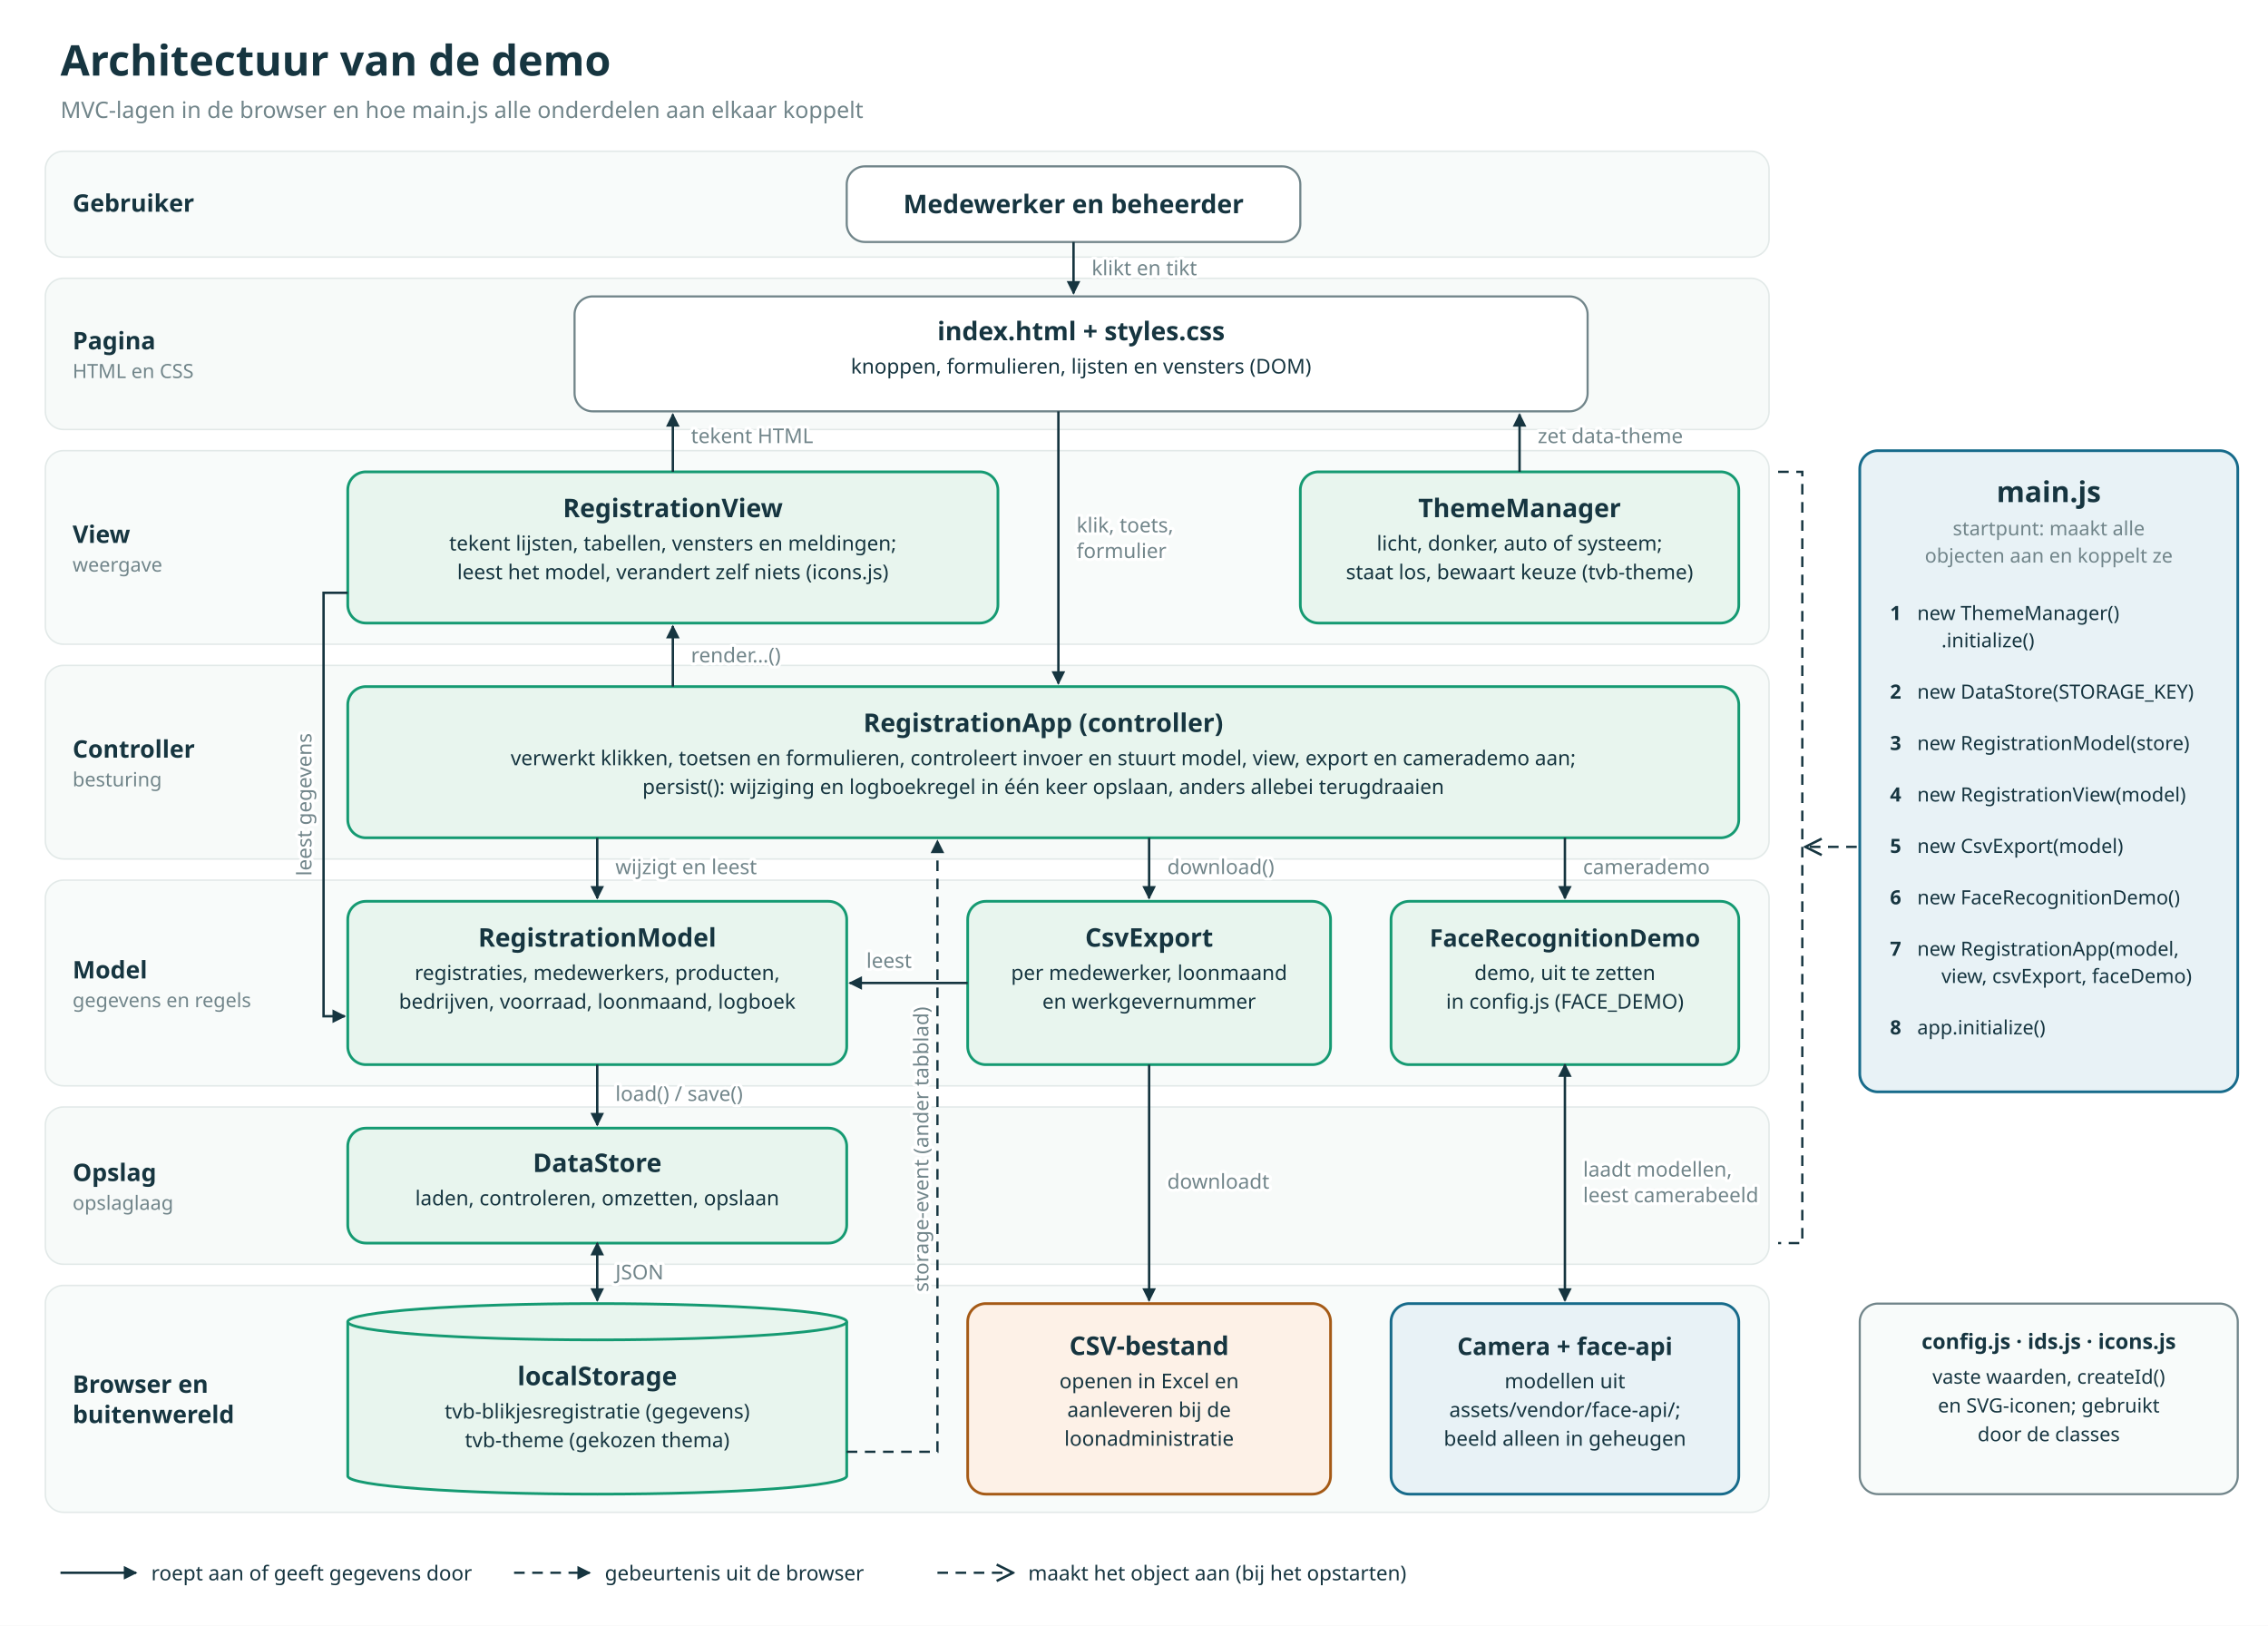
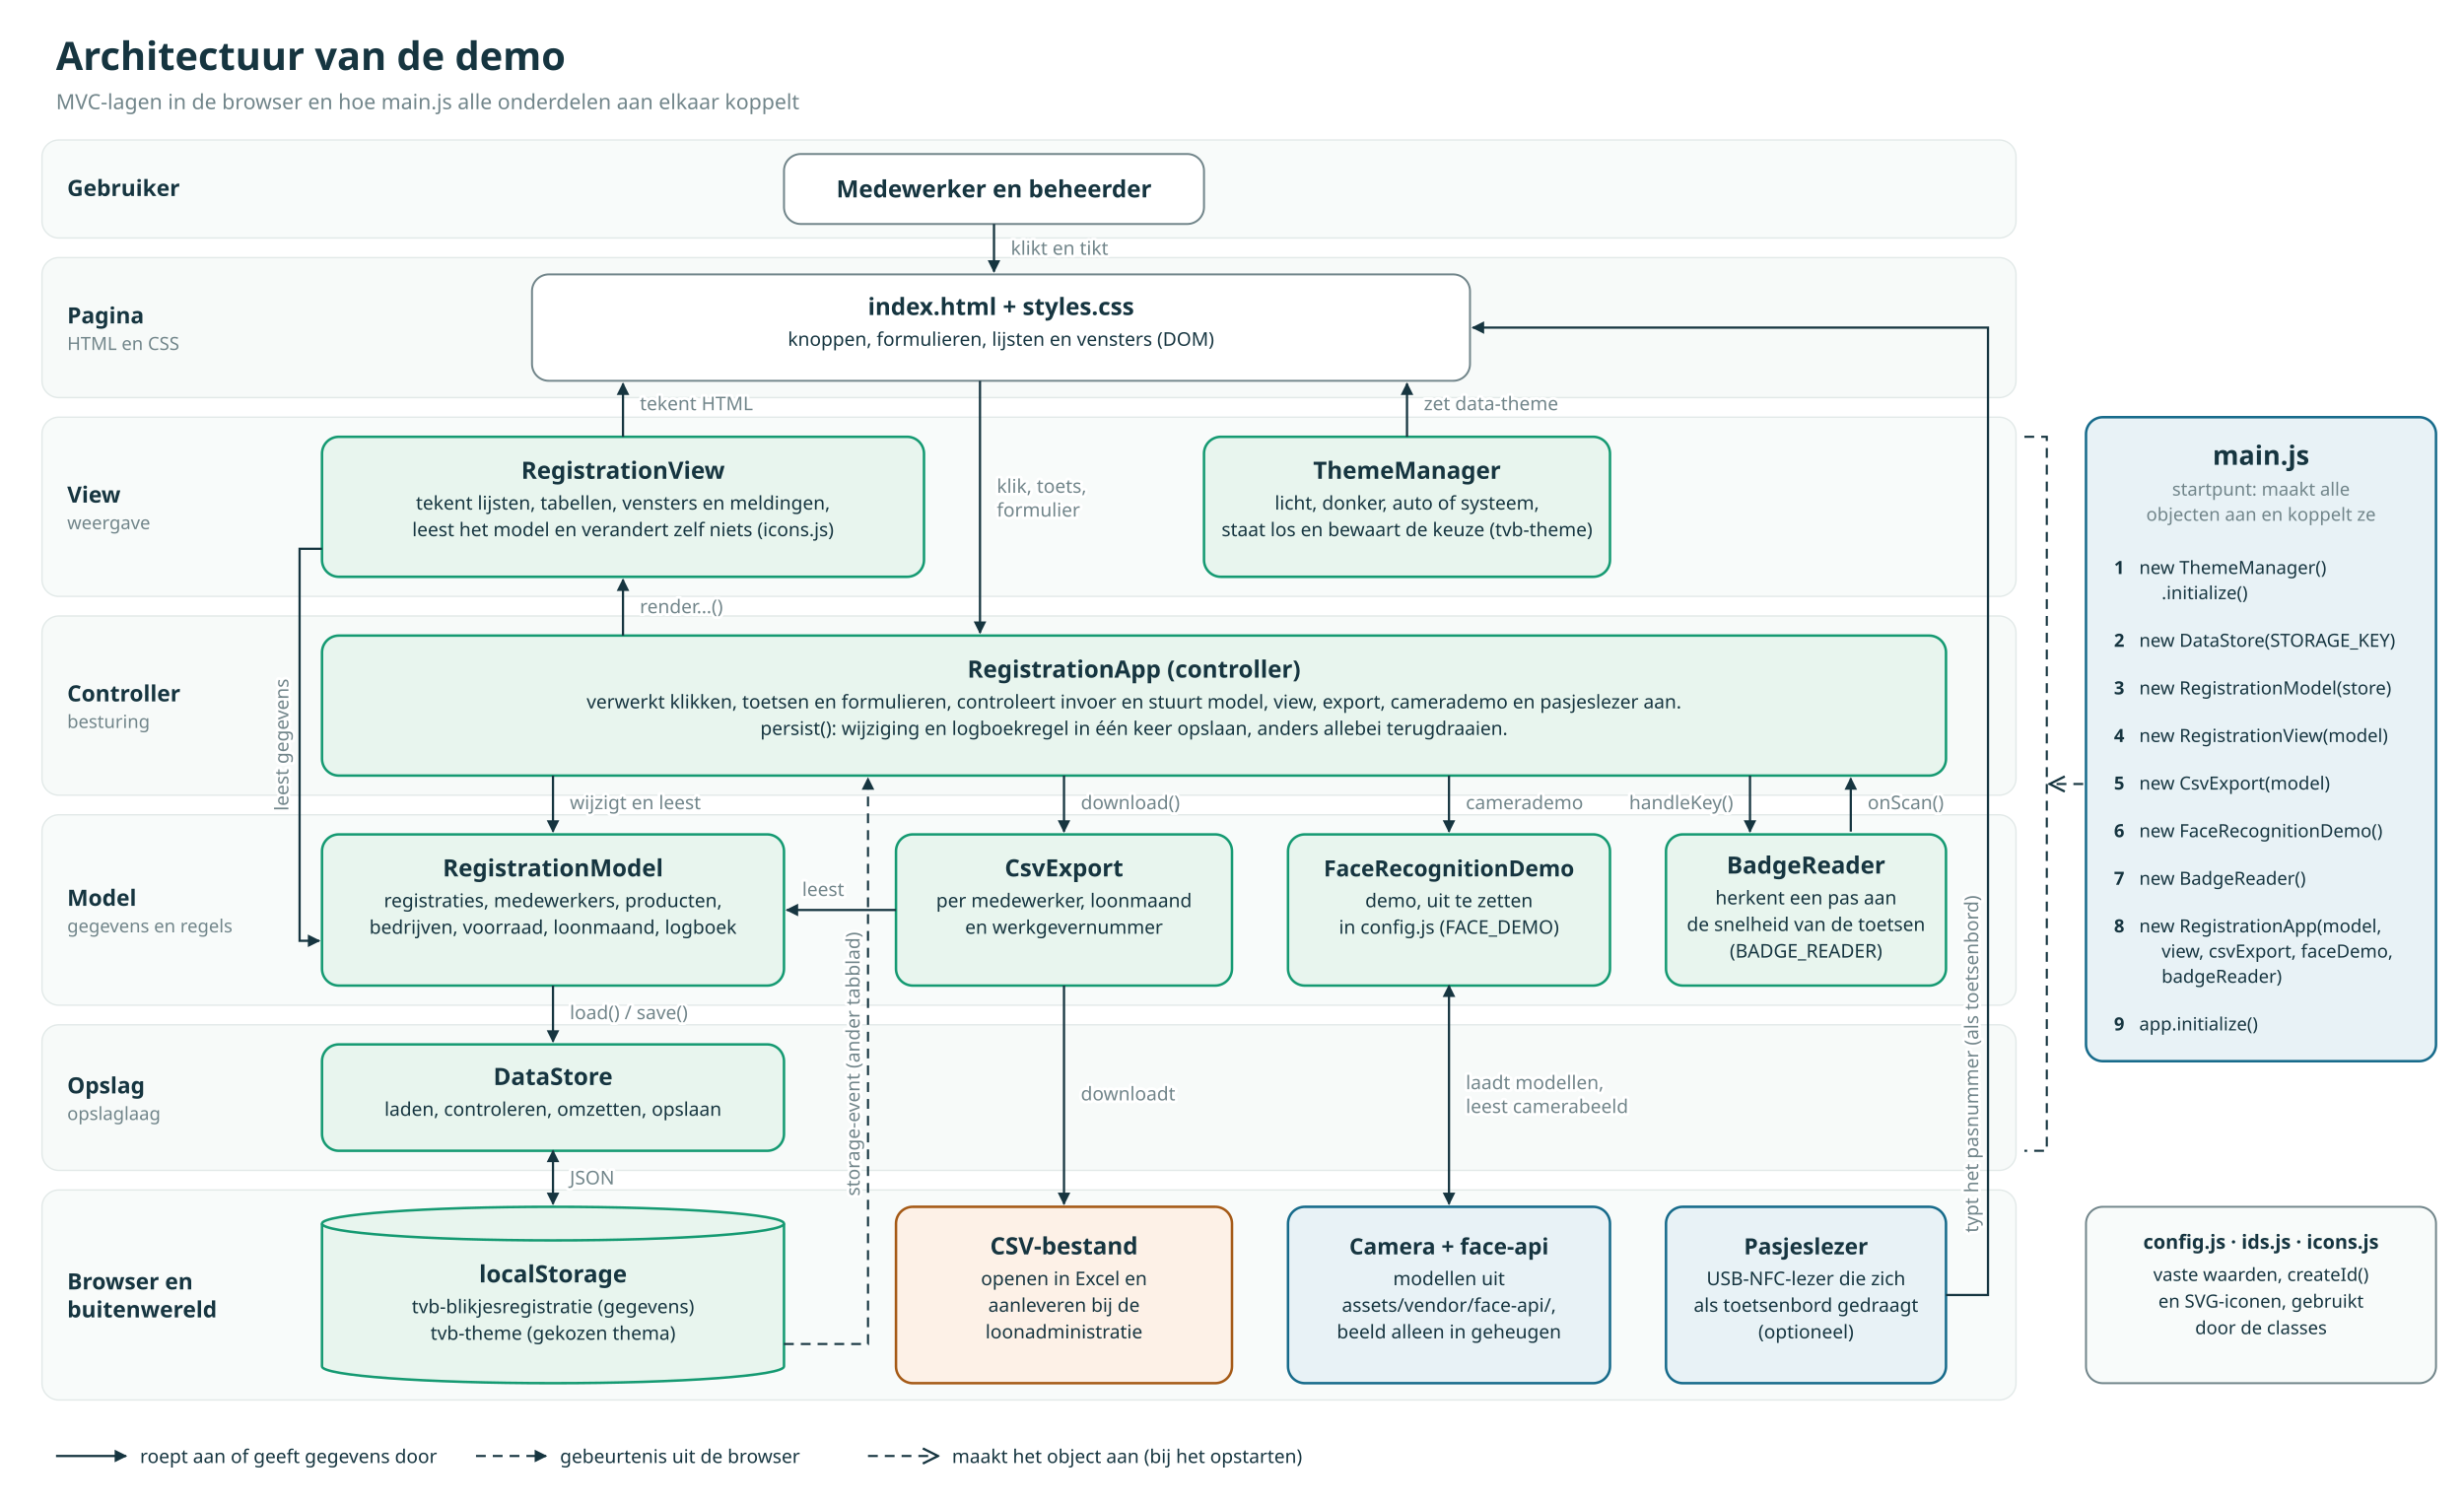
- <svg xmlns="http://www.w3.org/2000/svg" width="1500" height="1075" viewBox="0 0 1500 1075" role="img" aria-labelledby="title desc">
+ <svg xmlns="http://www.w3.org/2000/svg" width="1760" height="1075" viewBox="0 0 1760 1075" role="img" aria-labelledby="title desc">
  <defs>
    <style>
      text { font-family: "DM Sans", sans-serif; fill: #163540; }
      .kop { font-family: "Space Grotesk", "DM Sans", sans-serif; font-weight: 700; }
      .sub { fill: #71858a; }
      .lbl { font-size: 13.5px; fill: #71858a; paint-order: stroke; stroke: #ffffff; stroke-width: 4px; stroke-linejoin: round; }
      .lijn { fill: none; stroke: #163540; stroke-width: 1.6; }
      .stip { fill: none; stroke: #163540; stroke-width: 1.5; stroke-dasharray: 7 5; }
    </style>
    <marker id="pijl" viewBox="0 0 10 10" refX="9" refY="5" markerWidth="9" markerHeight="9" orient="auto-start-reverse" markerUnits="userSpaceOnUse">
      <path d="M0,0 L10,5 L0,10 z" fill="#163540" />
    </marker>
    <marker id="open" viewBox="0 0 12 12" refX="11" refY="6" markerWidth="13" markerHeight="13" orient="auto-start-reverse" markerUnits="userSpaceOnUse">
      <path d="M1,1 L11,6 L1,11" fill="none" stroke="#163540" stroke-width="1.5" />
    </marker>
  </defs>
-   <rect width="1500" height="1075" fill="#ffffff" />
+   <rect width="1760" height="1075" fill="#ffffff" />
  <text x="40" y="50" font-size="28" class="kop">Architectuur van de demo</text>
  <text x="40" y="78" font-size="15" class="sub">MVC-lagen in de browser en hoe main.js alle onderdelen aan elkaar koppelt</text>
-   <rect x="30" y="100" width="1140" height="70" rx="12" fill="#f8fbfa" stroke="#e2e9e8" stroke-width="1" />
+   <rect x="30" y="100" width="1410" height="70" rx="12" fill="#f8fbfa" stroke="#e2e9e8" stroke-width="1" />
  <text x="48" y="140" font-size="16" class="kop">Gebruiker</text>
-   <rect x="30" y="184" width="1140" height="100" rx="12" fill="#f7faf9" stroke="#e2e9e8" stroke-width="1" />
+   <rect x="30" y="184" width="1410" height="100" rx="12" fill="#f7faf9" stroke="#e2e9e8" stroke-width="1" />
  <text x="48" y="231" font-size="16" class="kop">Pagina</text>
  <text x="48" y="250" font-size="13" class="sub">HTML en CSS</text>
-   <rect x="30" y="298" width="1140" height="128" rx="12" fill="#f8fbfa" stroke="#e2e9e8" stroke-width="1" />
+   <rect x="30" y="298" width="1410" height="128" rx="12" fill="#f8fbfa" stroke="#e2e9e8" stroke-width="1" />
  <text x="48" y="359" font-size="16" class="kop">View</text>
  <text x="48" y="378" font-size="13" class="sub">weergave</text>
-   <rect x="30" y="440" width="1140" height="128" rx="12" fill="#f7faf9" stroke="#e2e9e8" stroke-width="1" />
+   <rect x="30" y="440" width="1410" height="128" rx="12" fill="#f7faf9" stroke="#e2e9e8" stroke-width="1" />
  <text x="48" y="501" font-size="16" class="kop">Controller</text>
  <text x="48" y="520" font-size="13" class="sub">besturing</text>
-   <rect x="30" y="582" width="1140" height="136" rx="12" fill="#f8fbfa" stroke="#e2e9e8" stroke-width="1" />
+   <rect x="30" y="582" width="1410" height="136" rx="12" fill="#f8fbfa" stroke="#e2e9e8" stroke-width="1" />
  <text x="48" y="647" font-size="16" class="kop">Model</text>
  <text x="48" y="666" font-size="13" class="sub">gegevens en regels</text>
-   <rect x="30" y="732" width="1140" height="104" rx="12" fill="#f7faf9" stroke="#e2e9e8" stroke-width="1" />
+   <rect x="30" y="732" width="1410" height="104" rx="12" fill="#f7faf9" stroke="#e2e9e8" stroke-width="1" />
  <text x="48" y="781" font-size="16" class="kop">Opslag</text>
  <text x="48" y="800" font-size="13" class="sub">opslaglaag</text>
-   <rect x="30" y="850" width="1140" height="150" rx="12" fill="#f8fbfa" stroke="#e2e9e8" stroke-width="1" />
+   <rect x="30" y="850" width="1410" height="150" rx="12" fill="#f8fbfa" stroke="#e2e9e8" stroke-width="1" />
  <text x="48" y="921" font-size="16" class="kop">Browser en</text>
  <text x="48" y="941" font-size="16" class="kop">buitenwereld</text>
  <rect x="560" y="110" width="300" height="50" rx="12" fill="#ffffff" stroke="#71858a" stroke-width="1.4" class="box" />
  <text x="710" y="141" text-anchor="middle" font-size="17" class="kop">Medewerker en beheerder</text>
  <rect x="380" y="196" width="670" height="76" rx="12" fill="#ffffff" stroke="#71858a" stroke-width="1.4" class="box" />
  <text x="715" y="225" text-anchor="middle" font-size="17" class="kop">index.html + styles.css</text>
  <text x="715" y="247" text-anchor="middle" font-size="13.5">knoppen, formulieren, lijsten en vensters (DOM)</text>
  <rect x="230" y="312" width="430" height="100" rx="12" fill="#e8f5ee" stroke="#159a72" stroke-width="1.8" class="box" />
  <text x="445" y="342" text-anchor="middle" font-size="17" class="kop">RegistrationView</text>
-   <text x="445" y="364" text-anchor="middle" font-size="13.5">tekent lijsten, tabellen, vensters en meldingen;</text>
-   <text x="445" y="383" text-anchor="middle" font-size="13.5">leest het model, verandert zelf niets (icons.js)</text>
+   <text x="445" y="364" text-anchor="middle" font-size="13.5">tekent lijsten, tabellen, vensters en meldingen,</text>
+   <text x="445" y="383" text-anchor="middle" font-size="13.5">leest het model en verandert zelf niets (icons.js)</text>
  <rect x="860" y="312" width="290" height="100" rx="12" fill="#e8f5ee" stroke="#159a72" stroke-width="1.8" class="box" />
  <text x="1005" y="342" text-anchor="middle" font-size="17" class="kop">ThemeManager</text>
-   <text x="1005" y="364" text-anchor="middle" font-size="13.5">licht, donker, auto of systeem;</text>
-   <text x="1005" y="383" text-anchor="middle" font-size="13.5">staat los, bewaart keuze (tvb-theme)</text>
-   <rect x="230" y="454" width="920" height="100" rx="12" fill="#e8f5ee" stroke="#159a72" stroke-width="1.8" class="box" />
-   <text x="690" y="484" text-anchor="middle" font-size="17" class="kop">RegistrationApp (controller)</text>
-   <text x="690" y="506" text-anchor="middle" font-size="13.5">verwerkt klikken, toetsen en formulieren, controleert invoer en stuurt model, view, export en camerademo aan;</text>
-   <text x="690" y="525" text-anchor="middle" font-size="13.5">persist(): wijziging en logboekregel in één keer opslaan, anders allebei terugdraaien</text>
+   <text x="1005" y="364" text-anchor="middle" font-size="13.5">licht, donker, auto of systeem,</text>
+   <text x="1005" y="383" text-anchor="middle" font-size="13.5">staat los en bewaart de keuze (tvb-theme)</text>
+   <rect x="230" y="454" width="1160" height="100" rx="12" fill="#e8f5ee" stroke="#159a72" stroke-width="1.8" class="box" />
+   <text x="810" y="484" text-anchor="middle" font-size="17" class="kop">RegistrationApp (controller)</text>
+   <text x="810" y="506" text-anchor="middle" font-size="13.5">verwerkt klikken, toetsen en formulieren, controleert invoer en stuurt model, view, export, camerademo en pasjeslezer aan.</text>
+   <text x="810" y="525" text-anchor="middle" font-size="13.5">persist(): wijziging en logboekregel in één keer opslaan, anders allebei terugdraaien.</text>
  <rect x="230" y="596" width="330" height="108" rx="12" fill="#e8f5ee" stroke="#159a72" stroke-width="1.8" class="box" />
  <text x="395" y="626" text-anchor="middle" font-size="17" class="kop">RegistrationModel</text>
  <text x="395" y="648" text-anchor="middle" font-size="13.5">registraties, medewerkers, producten,</text>
  <text x="395" y="667" text-anchor="middle" font-size="13.5">bedrijven, voorraad, loonmaand, logboek</text>
  <rect x="640" y="596" width="240" height="108" rx="12" fill="#e8f5ee" stroke="#159a72" stroke-width="1.8" class="box" />
  <text x="760" y="626" text-anchor="middle" font-size="17" class="kop">CsvExport</text>
  <text x="760" y="648" text-anchor="middle" font-size="13.5">per medewerker, loonmaand</text>
  <text x="760" y="667" text-anchor="middle" font-size="13.5">en werkgevernummer</text>
  <rect x="920" y="596" width="230" height="108" rx="12" fill="#e8f5ee" stroke="#159a72" stroke-width="1.8" class="box" />
  <text x="1035" y="626" text-anchor="middle" font-size="16" class="kop">FaceRecognitionDemo</text>
  <text x="1035" y="648" text-anchor="middle" font-size="13.5">demo, uit te zetten</text>
  <text x="1035" y="667" text-anchor="middle" font-size="13.5">in config.js (FACE_DEMO)</text>
+   <rect x="1190" y="596" width="200" height="108" rx="12" fill="#e8f5ee" stroke="#159a72" stroke-width="1.8" class="box" />
+   <text x="1290" y="624" text-anchor="middle" font-size="17" class="kop">BadgeReader</text>
+   <text x="1290" y="646" text-anchor="middle" font-size="13.5">herkent een pas aan</text>
+   <text x="1290" y="665" text-anchor="middle" font-size="13.5">de snelheid van de toetsen</text>
+   <text x="1290" y="684" text-anchor="middle" font-size="13.5">(BADGE_READER)</text>
  <rect x="230" y="746" width="330" height="76" rx="12" fill="#e8f5ee" stroke="#159a72" stroke-width="1.8" class="box" />
  <text x="395" y="775" text-anchor="middle" font-size="17" class="kop">DataStore</text>
  <text x="395" y="797" text-anchor="middle" font-size="13.5">laden, controleren, omzetten, opslaan</text>
  <g class="box">
    <path d="M230,874 V976 A165,12 0 0 0 560,976 V874" fill="#e8f5ee" stroke="#159a72" stroke-width="1.8" />
    <ellipse cx="395" cy="874" rx="165" ry="12" fill="#e8f5ee" stroke="#159a72" stroke-width="1.8" />
  </g>
  <text x="395" y="916" text-anchor="middle" font-size="17" class="kop">localStorage</text>
  <text x="395" y="938" text-anchor="middle" font-size="13.5">tvb-blikjesregistratie (gegevens)</text>
  <text x="395" y="957" text-anchor="middle" font-size="13.5">tvb-theme (gekozen thema)</text>
  <rect x="640" y="862" width="240" height="126" rx="12" fill="#fdf1e7" stroke="#a55a16" stroke-width="1.8" class="box" />
  <text x="760" y="896" text-anchor="middle" font-size="17" class="kop">CSV-bestand</text>
  <text x="760" y="918" text-anchor="middle" font-size="13.5">openen in Excel en</text>
  <text x="760" y="937" text-anchor="middle" font-size="13.5">aanleveren bij de</text>
  <text x="760" y="956" text-anchor="middle" font-size="13.5">loonadministratie</text>
  <rect x="920" y="862" width="230" height="126" rx="12" fill="#e8f2f6" stroke="#176b8b" stroke-width="1.8" class="box" />
  <text x="1035" y="896" text-anchor="middle" font-size="16" class="kop">Camera + face-api</text>
  <text x="1035" y="918" text-anchor="middle" font-size="13.5">modellen uit</text>
-   <text x="1035" y="937" text-anchor="middle" font-size="13.5">assets/vendor/face-api/;</text>
+   <text x="1035" y="937" text-anchor="middle" font-size="13.5">assets/vendor/face-api/,</text>
  <text x="1035" y="956" text-anchor="middle" font-size="13.5">beeld alleen in geheugen</text>
+   <rect x="1190" y="862" width="200" height="126" rx="12" fill="#e8f2f6" stroke="#176b8b" stroke-width="1.8" class="box" />
+   <text x="1290" y="896" text-anchor="middle" font-size="16" class="kop">Pasjeslezer</text>
+   <text x="1290" y="918" text-anchor="middle" font-size="13.5">USB-NFC-lezer die zich</text>
+   <text x="1290" y="937" text-anchor="middle" font-size="13.5">als toetsenbord gedraagt</text>
+   <text x="1290" y="956" text-anchor="middle" font-size="13.5">(optioneel)</text>
  <path d="M710,160 L710,194" class="lijn" marker-end="url(#pijl)" />
  <text x="722" y="182" class="lbl">klikt en tikt</text>
  <path d="M445,312 L445,274" class="lijn" marker-end="url(#pijl)" />
  <text x="457" y="293" class="lbl">tekent HTML</text>
  <path d="M1005,312 L1005,274" class="lijn" marker-end="url(#pijl)" />
  <text x="1017" y="293" class="lbl">zet data-theme</text>
  <path d="M700,272 L700,452" class="lijn" marker-end="url(#pijl)" />
  <text x="712" y="352" class="lbl">klik, toets,</text>
  <text x="712" y="369" class="lbl">formulier</text>
  <path d="M445,454 L445,414" class="lijn" marker-end="url(#pijl)" />
  <text x="457" y="438" class="lbl">render…()</text>
  <path d="M395,554 L395,594" class="lijn" marker-end="url(#pijl)" />
  <text x="407" y="578" class="lbl">wijzigt en leest</text>
  <path d="M760,554 L760,594" class="lijn" marker-end="url(#pijl)" />
  <text x="772" y="578" class="lbl">download()</text>
  <path d="M1035,554 L1035,594" class="lijn" marker-end="url(#pijl)" />
  <text x="1047" y="578" class="lbl">camerademo</text>
  <path d="M230,392 H214 V672 H228" class="lijn" marker-end="url(#pijl)" />
  <text x="206" y="532" text-anchor="middle" class="lbl" transform="rotate(-90 206 532)">leest gegevens</text>
  <path d="M640,650 L562,650" class="lijn" marker-end="url(#pijl)" />
  <text x="588" y="640" text-anchor="middle" class="lbl">leest</text>
  <path d="M395,704 L395,744" class="lijn" marker-end="url(#pijl)" />
  <text x="407" y="728" class="lbl">load() / save()</text>
  <path d="M395,822 L395,860" class="lijn" marker-start="url(#pijl)" marker-end="url(#pijl)" />
  <text x="407" y="846" class="lbl">JSON</text>
  <path d="M760,704 L760,860" class="lijn" marker-end="url(#pijl)" />
  <text x="772" y="786" class="lbl">downloadt</text>
  <path d="M1035,704 L1035,860" class="lijn" marker-start="url(#pijl)" marker-end="url(#pijl)" />
  <text x="1047" y="778" class="lbl">laadt modellen,</text>
  <text x="1047" y="795" class="lbl">leest camerabeeld</text>
+   <path d="M1250,554 L1250,594" class="lijn" marker-end="url(#pijl)" />
+   <text x="1238" y="578" text-anchor="end" class="lbl">handleKey()</text>
+   <path d="M1322,594 L1322,556" class="lijn" marker-end="url(#pijl)" />
+   <text x="1334" y="578" class="lbl">onScan()</text>
+   <path d="M1390,925 H1420 V234 H1052" class="lijn" marker-end="url(#pijl)" />
+   <text x="1413" y="760" text-anchor="middle" class="lbl" transform="rotate(-90 1413 760)">typt het pasnummer (als toetsenbord)</text>
  <path d="M560,960 H620 V556" class="stip" marker-end="url(#pijl)" />
  <text x="614" y="760" text-anchor="middle" class="lbl" transform="rotate(-90 614 760)">storage-event (ander tabblad)</text>
-   <rect x="1230" y="298" width="250" height="424" rx="12" fill="#e8f2f6" stroke="#176b8b" stroke-width="1.8" class="box" />
-   <text x="1355" y="332" text-anchor="middle" font-size="19" class="kop">main.js</text>
-   <text x="1355" y="354" text-anchor="middle" font-size="13" class="sub">startpunt: maakt alle</text>
-   <text x="1355" y="372" text-anchor="middle" font-size="13" class="sub">objecten aan en koppelt ze</text>
-   <text x="1250" y="410" font-size="13" font-weight="700" fill="#176b8b">1</text>
-   <text x="1268" y="410" font-size="13">new ThemeManager()</text>
-   <text x="1284" y="428" font-size="13">.initialize()</text>
-   <text x="1250" y="462" font-size="13" font-weight="700" fill="#176b8b">2</text>
-   <text x="1268" y="462" font-size="13">new DataStore(STORAGE_KEY)</text>
-   <text x="1250" y="496" font-size="13" font-weight="700" fill="#176b8b">3</text>
-   <text x="1268" y="496" font-size="13">new RegistrationModel(store)</text>
-   <text x="1250" y="530" font-size="13" font-weight="700" fill="#176b8b">4</text>
-   <text x="1268" y="530" font-size="13">new RegistrationView(model)</text>
-   <text x="1250" y="564" font-size="13" font-weight="700" fill="#176b8b">5</text>
-   <text x="1268" y="564" font-size="13">new CsvExport(model)</text>
-   <text x="1250" y="598" font-size="13" font-weight="700" fill="#176b8b">6</text>
-   <text x="1268" y="598" font-size="13">new FaceRecognitionDemo()</text>
-   <text x="1250" y="632" font-size="13" font-weight="700" fill="#176b8b">7</text>
-   <text x="1268" y="632" font-size="13">new RegistrationApp(model,</text>
-   <text x="1284" y="650" font-size="13">view, csvExport, faceDemo)</text>
-   <text x="1250" y="684" font-size="13" font-weight="700" fill="#176b8b">8</text>
-   <text x="1268" y="684" font-size="13">app.initialize()</text>
-   <path d="M1176,312 H1192 V822 H1176" class="stip" />
-   <path d="M1228,560 L1194,560" class="stip" marker-end="url(#open)" />
-   <rect x="1230" y="862" width="250" height="126" rx="12" fill="#f8fbfa" stroke="#71858a" stroke-width="1.4" class="box" />
-   <text x="1355" y="892" text-anchor="middle" font-size="14" class="kop">config.js · ids.js · icons.js</text>
-   <text x="1355" y="915" text-anchor="middle" font-size="13">vaste waarden, createId()</text>
-   <text x="1355" y="934" text-anchor="middle" font-size="13">en SVG-iconen; gebruikt</text>
-   <text x="1355" y="953" text-anchor="middle" font-size="13">door de classes</text>
+   <rect x="1490" y="298" width="250" height="460" rx="12" fill="#e8f2f6" stroke="#176b8b" stroke-width="1.8" class="box" />
+   <text x="1615" y="332" text-anchor="middle" font-size="19" class="kop">main.js</text>
+   <text x="1615" y="354" text-anchor="middle" font-size="13" class="sub">startpunt: maakt alle</text>
+   <text x="1615" y="372" text-anchor="middle" font-size="13" class="sub">objecten aan en koppelt ze</text>
+   <text x="1510" y="410" font-size="13" font-weight="700" fill="#176b8b">1</text>
+   <text x="1528" y="410" font-size="13">new ThemeManager()</text>
+   <text x="1544" y="428" font-size="13">.initialize()</text>
+   <text x="1510" y="462" font-size="13" font-weight="700" fill="#176b8b">2</text>
+   <text x="1528" y="462" font-size="13">new DataStore(STORAGE_KEY)</text>
+   <text x="1510" y="496" font-size="13" font-weight="700" fill="#176b8b">3</text>
+   <text x="1528" y="496" font-size="13">new RegistrationModel(store)</text>
+   <text x="1510" y="530" font-size="13" font-weight="700" fill="#176b8b">4</text>
+   <text x="1528" y="530" font-size="13">new RegistrationView(model)</text>
+   <text x="1510" y="564" font-size="13" font-weight="700" fill="#176b8b">5</text>
+   <text x="1528" y="564" font-size="13">new CsvExport(model)</text>
+   <text x="1510" y="598" font-size="13" font-weight="700" fill="#176b8b">6</text>
+   <text x="1528" y="598" font-size="13">new FaceRecognitionDemo()</text>
+   <text x="1510" y="632" font-size="13" font-weight="700" fill="#176b8b">7</text>
+   <text x="1528" y="632" font-size="13">new BadgeReader()</text>
+   <text x="1510" y="666" font-size="13" font-weight="700" fill="#176b8b">8</text>
+   <text x="1528" y="666" font-size="13">new RegistrationApp(model,</text>
+   <text x="1544" y="684" font-size="13">view, csvExport, faceDemo,</text>
+   <text x="1544" y="702" font-size="13">badgeReader)</text>
+   <text x="1510" y="736" font-size="13" font-weight="700" fill="#176b8b">9</text>
+   <text x="1528" y="736" font-size="13">app.initialize()</text>
+   <path d="M1446,312 H1462 V822 H1446" class="stip" />
+   <path d="M1488,560 L1464,560" class="stip" marker-end="url(#open)" />
+   <rect x="1490" y="862" width="250" height="126" rx="12" fill="#f8fbfa" stroke="#71858a" stroke-width="1.4" class="box" />
+   <text x="1615" y="892" text-anchor="middle" font-size="14" class="kop">config.js · ids.js · icons.js</text>
+   <text x="1615" y="915" text-anchor="middle" font-size="13">vaste waarden, createId()</text>
+   <text x="1615" y="934" text-anchor="middle" font-size="13">en SVG-iconen, gebruikt</text>
+   <text x="1615" y="953" text-anchor="middle" font-size="13">door de classes</text>
  <path d="M40,1040 L90,1040" class="lijn" marker-end="url(#pijl)" />
  <text x="100" y="1045" font-size="13.5">roept aan of geeft gegevens door</text>
  <path d="M340,1040 L390,1040" class="stip" marker-end="url(#pijl)" />
  <text x="400" y="1045" font-size="13.5">gebeurtenis uit de browser</text>
  <path d="M620,1040 L670,1040" class="stip" marker-end="url(#open)" />
  <text x="680" y="1045" font-size="13.5">maakt het object aan (bij het opstarten)</text>
</svg>
